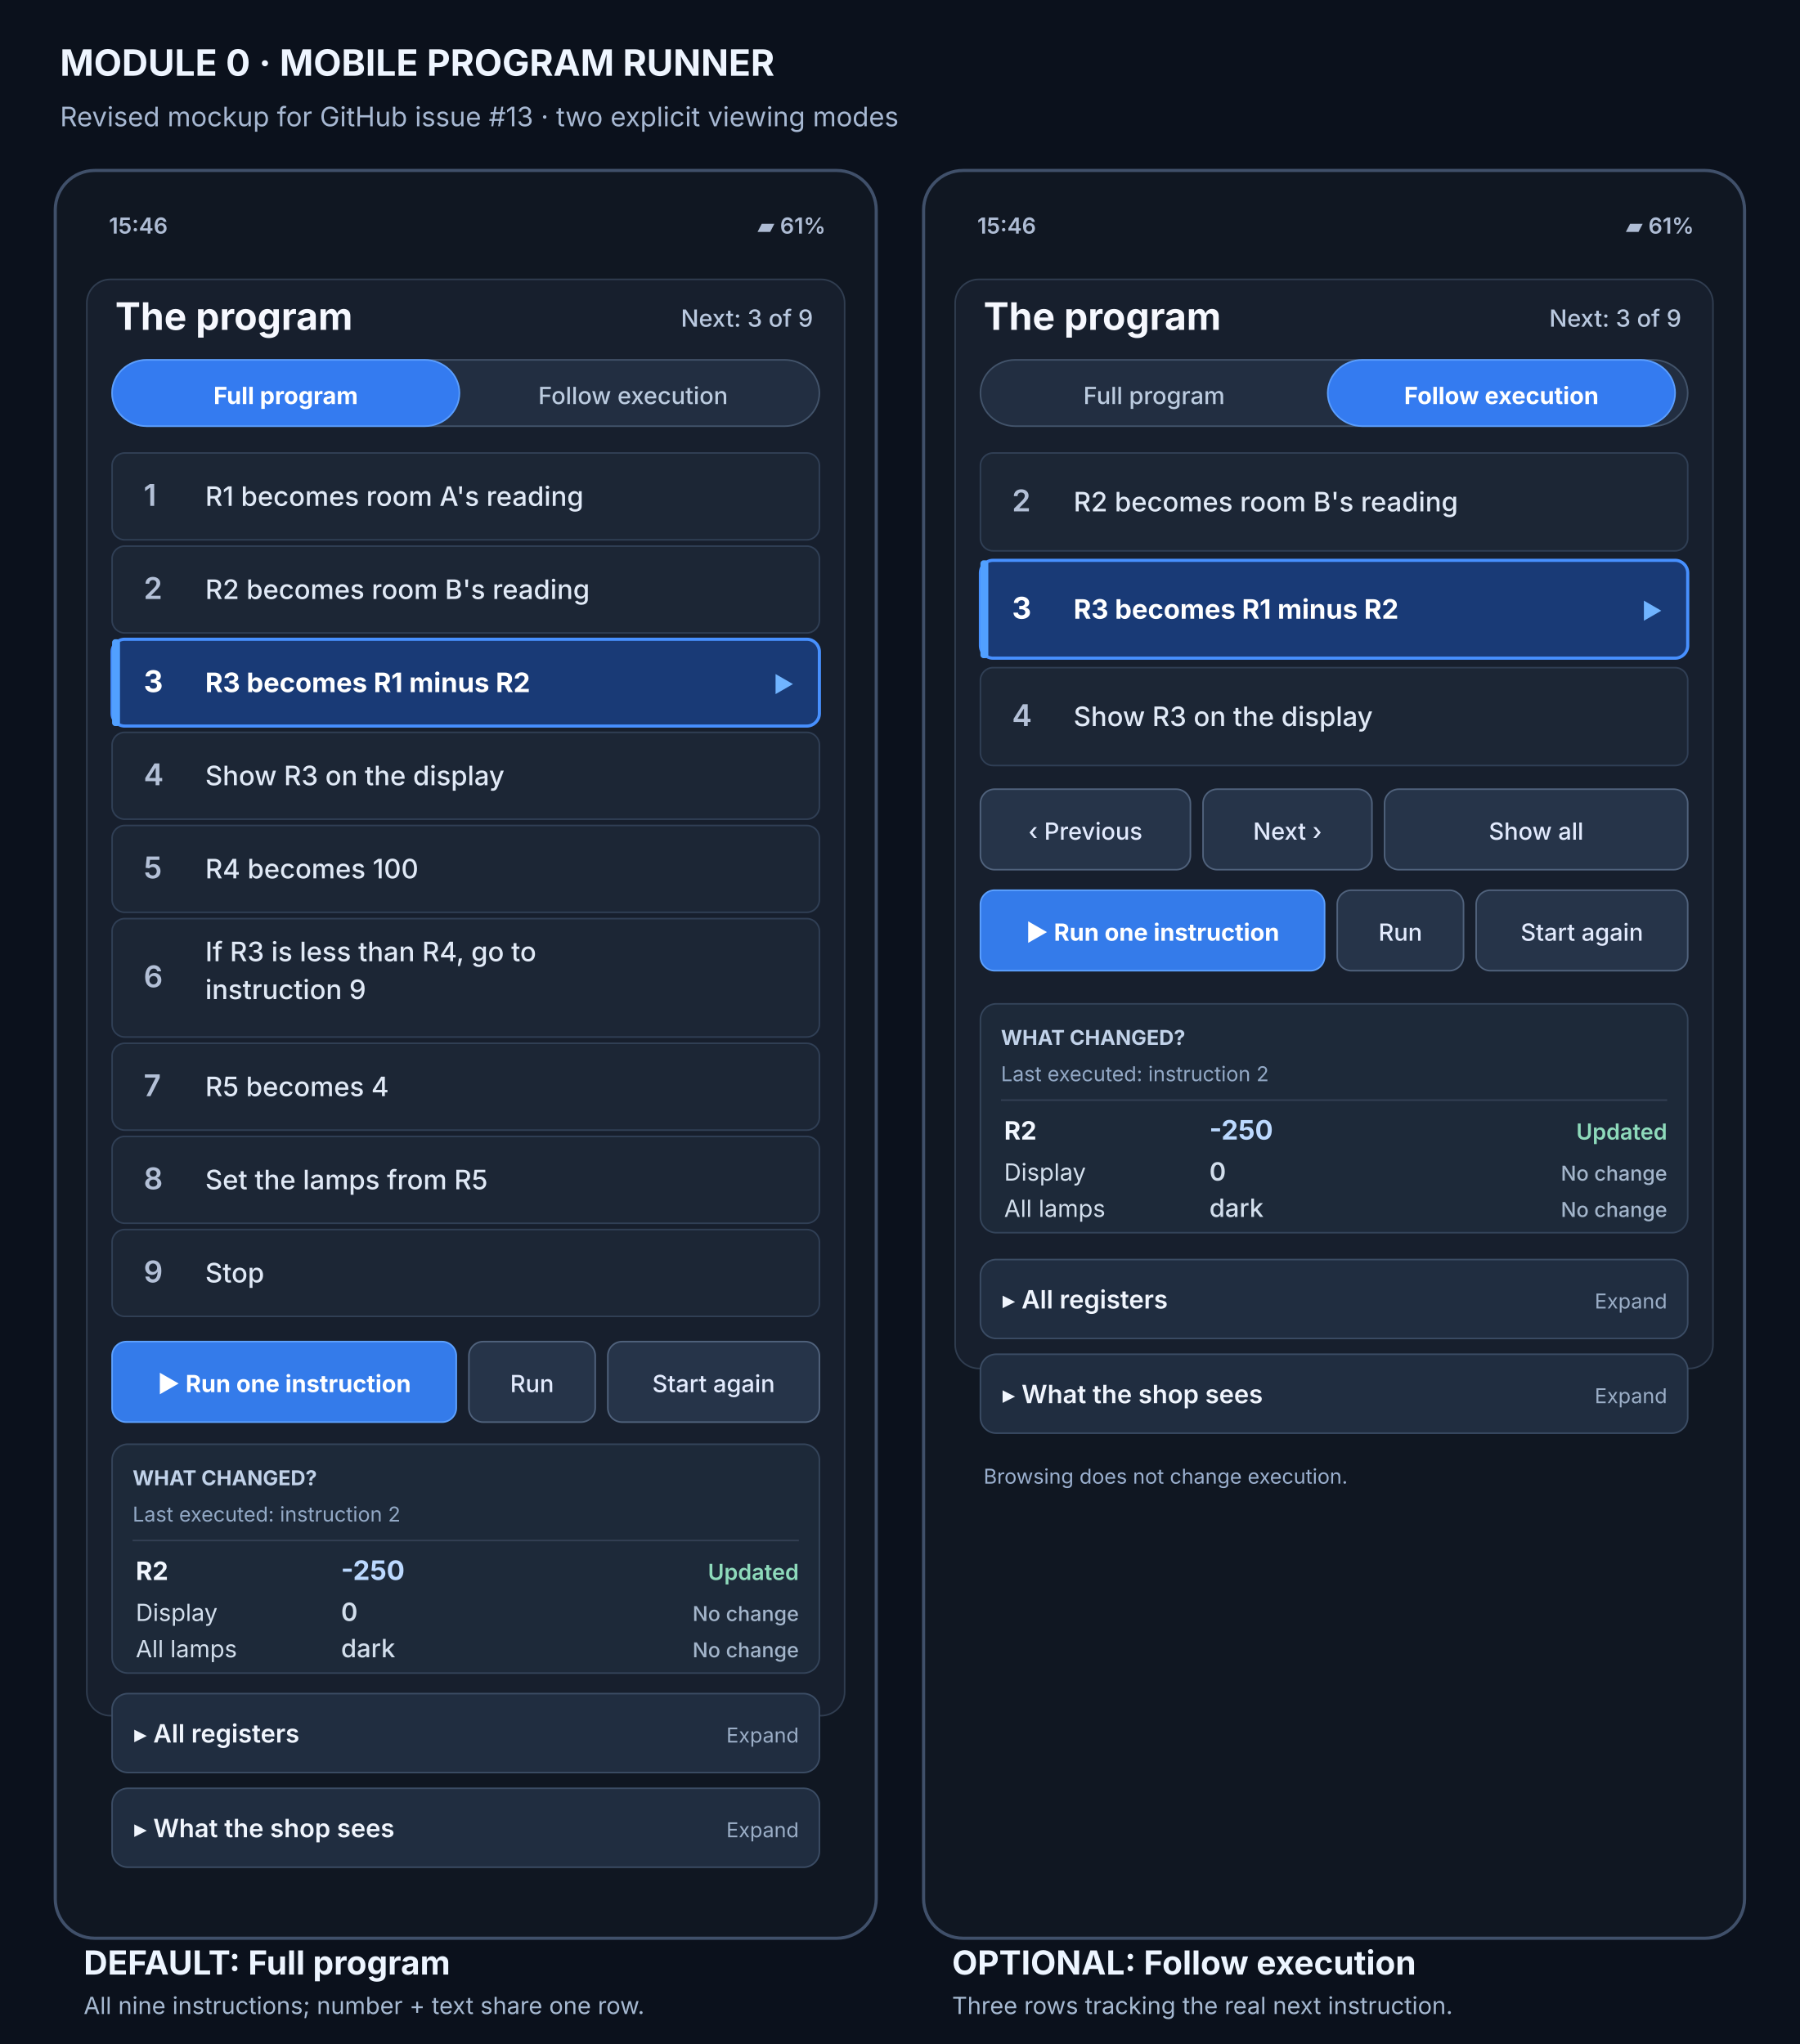
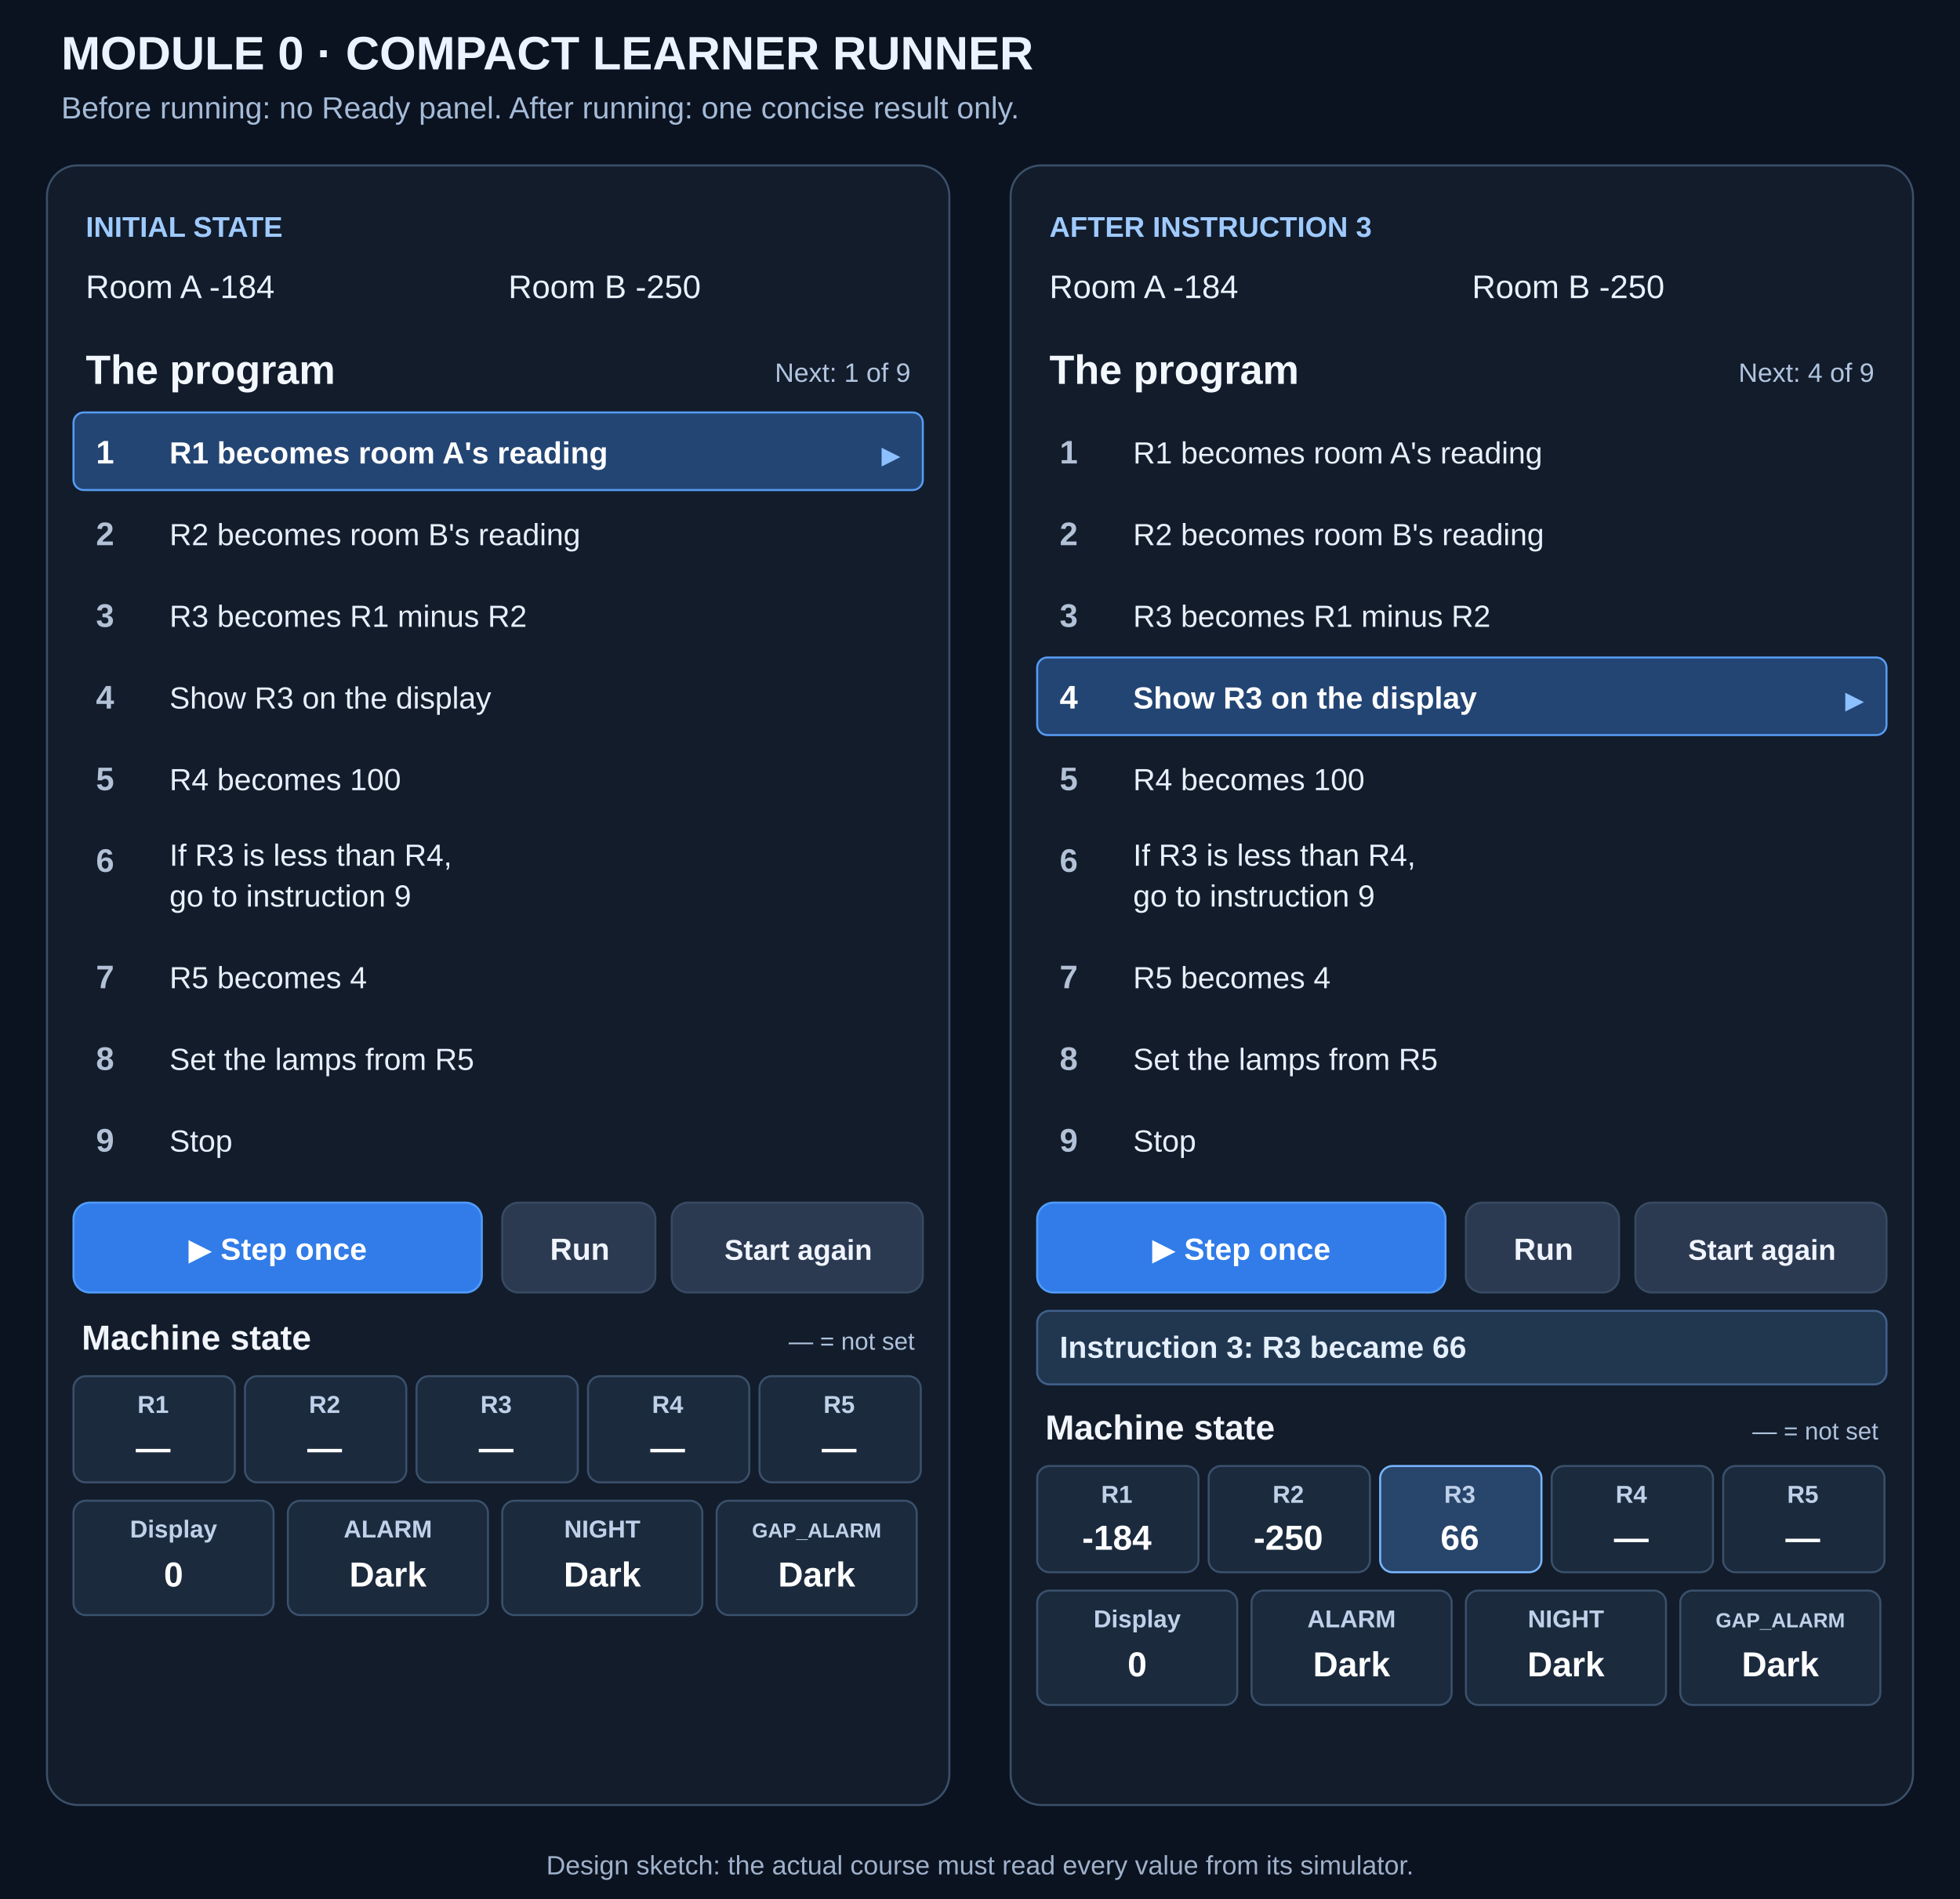
- <svg xmlns="http://www.w3.org/2000/svg" width="1140" height="1295" viewBox="0 0 1140 1295" role="img" aria-labelledby="svg-title svg-desc">
-   <rect x="0" y="0" width="1140" height="1295" rx="0" fill="#0b111c" stroke="#0b111c" stroke-width="1" />
-   <text x="38" y="48" fill="#eef5ff" font-family="Inter,Arial,Helvetica,sans-serif" font-size="23" font-weight="700" text-anchor="start">MODULE 0 · MOBILE PROGRAM RUNNER</text>
-   <text x="38" y="80" fill="#a7b8d2" font-family="Inter,Arial,Helvetica,sans-serif" font-size="17" font-weight="400" text-anchor="start">Revised mockup for GitHub issue #13 · two explicit viewing modes</text>
-   <rect x="35" y="108" width="520" height="1120" rx="25" fill="#101722" stroke="#40506a" stroke-width="2" />
-   <text x="69" y="148" fill="#aebcd4" font-family="Inter,Arial,Helvetica,sans-serif" font-size="14" font-weight="600" text-anchor="start">15:46</text>
-   <text x="523" y="148" fill="#aebcd4" font-family="Inter,Arial,Helvetica,sans-serif" font-size="14" font-weight="600" text-anchor="end">▰  61%</text>
-   <rect x="55" y="177" width="480" height="910" rx="15" fill="#171f2d" stroke="#303d50" stroke-width="1" />
-   <text x="73" y="209" fill="#f6f8fe" font-family="Inter,Arial,Helvetica,sans-serif" font-size="24" font-weight="700" text-anchor="start">The program</text>
-   <text x="515" y="207" fill="#b9c8df" font-family="Inter,Arial,Helvetica,sans-serif" font-size="15" font-weight="500" text-anchor="end">Next: 3 of 9</text>
-   <rect x="71" y="228" width="448" height="42" rx="22" fill="#222e41" stroke="#42536a" stroke-width="1" />
-   <rect x="71" y="228" width="220" height="42" rx="22" fill="#347bf0" stroke="#5b9efe" stroke-width="1" />
-   <text x="181" y="256" fill="#ffffff" font-family="Inter,Arial,Helvetica,sans-serif" font-size="15" font-weight="700" text-anchor="middle">Full program</text>
-   <text x="401" y="256" fill="#bbcbdf" font-family="Inter,Arial,Helvetica,sans-serif" font-size="15" font-weight="500" text-anchor="middle">Follow execution</text>
-   <rect x="71" y="287" width="448" height="55" rx="8" fill="#1c2635" stroke="#303f55" stroke-width="1" />
-   <text x="91" y="320.5" fill="#b3c0d7" font-family="Inter,Arial,Helvetica,sans-serif" font-size="19" font-weight="600" text-anchor="start">1</text>
-   <text x="130" y="320.5" fill="#e0e9f6" font-family="Inter,Arial,Helvetica,sans-serif" font-size="17" font-weight="450" text-anchor="start">R1 becomes room A's reading</text>
-   <rect x="71" y="346" width="448" height="55" rx="8" fill="#1c2635" stroke="#303f55" stroke-width="1" />
-   <text x="91" y="379.5" fill="#b3c0d7" font-family="Inter,Arial,Helvetica,sans-serif" font-size="19" font-weight="600" text-anchor="start">2</text>
-   <text x="130" y="379.5" fill="#e0e9f6" font-family="Inter,Arial,Helvetica,sans-serif" font-size="17" font-weight="450" text-anchor="start">R2 becomes room B's reading</text>
-   <rect x="71" y="405" width="448" height="55" rx="8" fill="#193a76" stroke="#4790ff" stroke-width="2" />
-   <rect x="71" y="405" width="5" height="55" rx="2" fill="#51a0ff" stroke="#51a0ff" stroke-width="0" />
-   <text x="91" y="438.5" fill="#ffffff" font-family="Inter,Arial,Helvetica,sans-serif" font-size="19" font-weight="700" text-anchor="start">3</text>
-   <text x="130" y="438.5" fill="#ffffff" font-family="Inter,Arial,Helvetica,sans-serif" font-size="17" font-weight="650" text-anchor="start">R3 becomes R1 minus R2</text>
-   <text x="503" y="438.5" fill="#70b4ff" font-family="Inter,Arial,Helvetica,sans-serif" font-size="14" font-weight="600" text-anchor="end">▶</text>
-   <rect x="71" y="464" width="448" height="55" rx="8" fill="#1c2635" stroke="#303f55" stroke-width="1" />
-   <text x="91" y="497.5" fill="#b3c0d7" font-family="Inter,Arial,Helvetica,sans-serif" font-size="19" font-weight="600" text-anchor="start">4</text>
-   <text x="130" y="497.5" fill="#e0e9f6" font-family="Inter,Arial,Helvetica,sans-serif" font-size="17" font-weight="450" text-anchor="start">Show R3 on the display</text>
-   <rect x="71" y="523" width="448" height="55" rx="8" fill="#1c2635" stroke="#303f55" stroke-width="1" />
-   <text x="91" y="556.5" fill="#b3c0d7" font-family="Inter,Arial,Helvetica,sans-serif" font-size="19" font-weight="600" text-anchor="start">5</text>
-   <text x="130" y="556.5" fill="#e0e9f6" font-family="Inter,Arial,Helvetica,sans-serif" font-size="17" font-weight="450" text-anchor="start">R4 becomes 100</text>
-   <rect x="71" y="582" width="448" height="75" rx="8" fill="#1c2635" stroke="#303f55" stroke-width="1" />
-   <text x="91" y="625.5" fill="#b3c0d7" font-family="Inter,Arial,Helvetica,sans-serif" font-size="19" font-weight="600" text-anchor="start">6</text>
-   <text x="130" y="609" fill="#e0e9f6" font-family="Inter,Arial,Helvetica,sans-serif" font-size="17" font-weight="450" text-anchor="start">If R3 is less than R4, go to</text>
-   <text x="130" y="633" fill="#e0e9f6" font-family="Inter,Arial,Helvetica,sans-serif" font-size="17" font-weight="450" text-anchor="start">instruction 9</text>
-   <rect x="71" y="661" width="448" height="55" rx="8" fill="#1c2635" stroke="#303f55" stroke-width="1" />
-   <text x="91" y="694.5" fill="#b3c0d7" font-family="Inter,Arial,Helvetica,sans-serif" font-size="19" font-weight="600" text-anchor="start">7</text>
-   <text x="130" y="694.5" fill="#e0e9f6" font-family="Inter,Arial,Helvetica,sans-serif" font-size="17" font-weight="450" text-anchor="start">R5 becomes 4</text>
-   <rect x="71" y="720" width="448" height="55" rx="8" fill="#1c2635" stroke="#303f55" stroke-width="1" />
-   <text x="91" y="753.5" fill="#b3c0d7" font-family="Inter,Arial,Helvetica,sans-serif" font-size="19" font-weight="600" text-anchor="start">8</text>
-   <text x="130" y="753.5" fill="#e0e9f6" font-family="Inter,Arial,Helvetica,sans-serif" font-size="17" font-weight="450" text-anchor="start">Set the lamps from R5</text>
-   <rect x="71" y="779" width="448" height="55" rx="8" fill="#1c2635" stroke="#303f55" stroke-width="1" />
-   <text x="91" y="812.5" fill="#b3c0d7" font-family="Inter,Arial,Helvetica,sans-serif" font-size="19" font-weight="600" text-anchor="start">9</text>
-   <text x="130" y="812.5" fill="#e0e9f6" font-family="Inter,Arial,Helvetica,sans-serif" font-size="17" font-weight="450" text-anchor="start">Stop</text>
-   <rect x="71" y="850" width="218" height="51" rx="9" fill="#347bea" stroke="#5da1ff" stroke-width="1" />
-   <text x="180" y="882" fill="#ffffff" font-family="Inter,Arial,Helvetica,sans-serif" font-size="15" font-weight="650" text-anchor="middle">▶  Run one instruction</text>
-   <rect x="297" y="850" width="80" height="51" rx="9" fill="#263449" stroke="#50627c" stroke-width="1" />
-   <text x="337" y="882" fill="#e2eafd" font-family="Inter,Arial,Helvetica,sans-serif" font-size="15" font-weight="550" text-anchor="middle">Run</text>
-   <rect x="385" y="850" width="134" height="51" rx="9" fill="#263449" stroke="#50627c" stroke-width="1" />
-   <text x="452" y="882" fill="#e2eafd" font-family="Inter,Arial,Helvetica,sans-serif" font-size="15" font-weight="550" text-anchor="middle">Start again</text>
-   <rect x="71" y="915" width="448" height="145" rx="10" fill="#1d2939" stroke="#34445a" stroke-width="1" />
-   <text x="84" y="941" fill="#c1d2e9" font-family="Inter,Arial,Helvetica,sans-serif" font-size="13" font-weight="700" text-anchor="start">WHAT CHANGED?</text>
-   <text x="84" y="964" fill="#92a8c5" font-family="Inter,Arial,Helvetica,sans-serif" font-size="13" font-weight="400" text-anchor="start">Last executed: instruction 2</text>
-   <line x1="84" y1="976" x2="506" y2="976" stroke="#334054" stroke-width="1" />
-   <text x="86" y="1001" fill="#f2f7ff" font-family="Inter,Arial,Helvetica,sans-serif" font-size="16" font-weight="650" text-anchor="start">R2</text>
-   <text x="216" y="1001" fill="#bcd9ff" font-family="Inter,Arial,Helvetica,sans-serif" font-size="17" font-weight="700" text-anchor="start">-250</text>
-   <text x="506" y="1001" fill="#8edabb" font-family="Inter,Arial,Helvetica,sans-serif" font-size="14" font-weight="600" text-anchor="end">Updated</text>
-   <text x="86" y="1027" fill="#d2deec" font-family="Inter,Arial,Helvetica,sans-serif" font-size="15" font-weight="400" text-anchor="start">Display</text>
-   <text x="216" y="1027" fill="#d2deec" font-family="Inter,Arial,Helvetica,sans-serif" font-size="16" font-weight="600" text-anchor="start">0</text>
-   <text x="506" y="1027" fill="#a3b5cb" font-family="Inter,Arial,Helvetica,sans-serif" font-size="13" font-weight="450" text-anchor="end">No change</text>
-   <text x="86" y="1050" fill="#d2deec" font-family="Inter,Arial,Helvetica,sans-serif" font-size="15" font-weight="400" text-anchor="start">All lamps</text>
-   <text x="216" y="1050" fill="#d2deec" font-family="Inter,Arial,Helvetica,sans-serif" font-size="16" font-weight="500" text-anchor="start">dark</text>
-   <text x="506" y="1050" fill="#a3b5cb" font-family="Inter,Arial,Helvetica,sans-serif" font-size="13" font-weight="450" text-anchor="end">No change</text>
-   <rect x="71" y="1073" width="448" height="50" rx="10" fill="#202d40" stroke="#3b4c64" stroke-width="1" />
-   <text x="85" y="1104" fill="#f0f5fd" font-family="Inter,Arial,Helvetica,sans-serif" font-size="16" font-weight="600" text-anchor="start">▸  All registers</text>
-   <text x="506" y="1104" fill="#9baec7" font-family="Inter,Arial,Helvetica,sans-serif" font-size="13" font-weight="400" text-anchor="end">Expand</text>
-   <rect x="71" y="1133" width="448" height="50" rx="10" fill="#202d40" stroke="#3b4c64" stroke-width="1" />
-   <text x="85" y="1164" fill="#f0f5fd" font-family="Inter,Arial,Helvetica,sans-serif" font-size="16" font-weight="600" text-anchor="start">▸  What the shop sees</text>
-   <text x="506" y="1164" fill="#9baec7" font-family="Inter,Arial,Helvetica,sans-serif" font-size="13" font-weight="400" text-anchor="end">Expand</text>
-   <rect x="585" y="108" width="520" height="1120" rx="25" fill="#101722" stroke="#40506a" stroke-width="2" />
-   <text x="619" y="148" fill="#aebcd4" font-family="Inter,Arial,Helvetica,sans-serif" font-size="14" font-weight="600" text-anchor="start">15:46</text>
-   <text x="1073" y="148" fill="#aebcd4" font-family="Inter,Arial,Helvetica,sans-serif" font-size="14" font-weight="600" text-anchor="end">▰  61%</text>
-   <rect x="605" y="177" width="480" height="690" rx="15" fill="#171f2d" stroke="#303d50" stroke-width="1" />
-   <text x="623" y="209" fill="#f6f8fe" font-family="Inter,Arial,Helvetica,sans-serif" font-size="24" font-weight="700" text-anchor="start">The program</text>
-   <text x="1065" y="207" fill="#b9c8df" font-family="Inter,Arial,Helvetica,sans-serif" font-size="15" font-weight="500" text-anchor="end">Next: 3 of 9</text>
-   <rect x="621" y="228" width="448" height="42" rx="22" fill="#222e41" stroke="#42536a" stroke-width="1" />
-   <rect x="841" y="228" width="220" height="42" rx="22" fill="#347bf0" stroke="#5b9efe" stroke-width="1" />
-   <text x="731" y="256" fill="#bbcbdf" font-family="Inter,Arial,Helvetica,sans-serif" font-size="15" font-weight="500" text-anchor="middle">Full program</text>
-   <text x="951" y="256" fill="#ffffff" font-family="Inter,Arial,Helvetica,sans-serif" font-size="15" font-weight="700" text-anchor="middle">Follow execution</text>
-   <rect x="621" y="287" width="448" height="62" rx="8" fill="#1c2635" stroke="#303f55" stroke-width="1" />
-   <text x="641" y="324" fill="#b3c0d7" font-family="Inter,Arial,Helvetica,sans-serif" font-size="19" font-weight="600" text-anchor="start">2</text>
-   <text x="680" y="324" fill="#e0e9f6" font-family="Inter,Arial,Helvetica,sans-serif" font-size="17" font-weight="450" text-anchor="start">R2 becomes room B's reading</text>
-   <rect x="621" y="355" width="448" height="62" rx="8" fill="#193a76" stroke="#4790ff" stroke-width="2" />
-   <rect x="621" y="355" width="5" height="62" rx="2" fill="#51a0ff" stroke="#51a0ff" stroke-width="0" />
-   <text x="641" y="392" fill="#ffffff" font-family="Inter,Arial,Helvetica,sans-serif" font-size="19" font-weight="700" text-anchor="start">3</text>
-   <text x="680" y="392" fill="#ffffff" font-family="Inter,Arial,Helvetica,sans-serif" font-size="17" font-weight="650" text-anchor="start">R3 becomes R1 minus R2</text>
-   <text x="1053" y="392" fill="#70b4ff" font-family="Inter,Arial,Helvetica,sans-serif" font-size="14" font-weight="600" text-anchor="end">▶</text>
-   <rect x="621" y="423" width="448" height="62" rx="8" fill="#1c2635" stroke="#303f55" stroke-width="1" />
-   <text x="641" y="460" fill="#b3c0d7" font-family="Inter,Arial,Helvetica,sans-serif" font-size="19" font-weight="600" text-anchor="start">4</text>
-   <text x="680" y="460" fill="#e0e9f6" font-family="Inter,Arial,Helvetica,sans-serif" font-size="17" font-weight="450" text-anchor="start">Show R3 on the display</text>
-   <rect x="621" y="500" width="133" height="51" rx="9" fill="#263449" stroke="#50627c" stroke-width="1" />
-   <text x="687.5" y="532" fill="#e2eafd" font-family="Inter,Arial,Helvetica,sans-serif" font-size="15" font-weight="550" text-anchor="middle">‹  Previous</text>
-   <rect x="762" y="500" width="107" height="51" rx="9" fill="#263449" stroke="#50627c" stroke-width="1" />
-   <text x="815.5" y="532" fill="#e2eafd" font-family="Inter,Arial,Helvetica,sans-serif" font-size="15" font-weight="550" text-anchor="middle">Next  ›</text>
-   <rect x="877" y="500" width="192" height="51" rx="9" fill="#263449" stroke="#50627c" stroke-width="1" />
-   <text x="973" y="532" fill="#e2eafd" font-family="Inter,Arial,Helvetica,sans-serif" font-size="15" font-weight="550" text-anchor="middle">Show all</text>
-   <rect x="621" y="564" width="218" height="51" rx="9" fill="#347bea" stroke="#5da1ff" stroke-width="1" />
-   <text x="730" y="596" fill="#ffffff" font-family="Inter,Arial,Helvetica,sans-serif" font-size="15" font-weight="650" text-anchor="middle">▶  Run one instruction</text>
-   <rect x="847" y="564" width="80" height="51" rx="9" fill="#263449" stroke="#50627c" stroke-width="1" />
-   <text x="887" y="596" fill="#e2eafd" font-family="Inter,Arial,Helvetica,sans-serif" font-size="15" font-weight="550" text-anchor="middle">Run</text>
-   <rect x="935" y="564" width="134" height="51" rx="9" fill="#263449" stroke="#50627c" stroke-width="1" />
-   <text x="1002" y="596" fill="#e2eafd" font-family="Inter,Arial,Helvetica,sans-serif" font-size="15" font-weight="550" text-anchor="middle">Start again</text>
-   <rect x="621" y="636" width="448" height="145" rx="10" fill="#1d2939" stroke="#34445a" stroke-width="1" />
-   <text x="634" y="662" fill="#c1d2e9" font-family="Inter,Arial,Helvetica,sans-serif" font-size="13" font-weight="700" text-anchor="start">WHAT CHANGED?</text>
-   <text x="634" y="685" fill="#92a8c5" font-family="Inter,Arial,Helvetica,sans-serif" font-size="13" font-weight="400" text-anchor="start">Last executed: instruction 2</text>
-   <line x1="634" y1="697" x2="1056" y2="697" stroke="#334054" stroke-width="1" />
-   <text x="636" y="722" fill="#f2f7ff" font-family="Inter,Arial,Helvetica,sans-serif" font-size="16" font-weight="650" text-anchor="start">R2</text>
-   <text x="766" y="722" fill="#bcd9ff" font-family="Inter,Arial,Helvetica,sans-serif" font-size="17" font-weight="700" text-anchor="start">-250</text>
-   <text x="1056" y="722" fill="#8edabb" font-family="Inter,Arial,Helvetica,sans-serif" font-size="14" font-weight="600" text-anchor="end">Updated</text>
-   <text x="636" y="748" fill="#d2deec" font-family="Inter,Arial,Helvetica,sans-serif" font-size="15" font-weight="400" text-anchor="start">Display</text>
-   <text x="766" y="748" fill="#d2deec" font-family="Inter,Arial,Helvetica,sans-serif" font-size="16" font-weight="600" text-anchor="start">0</text>
-   <text x="1056" y="748" fill="#a3b5cb" font-family="Inter,Arial,Helvetica,sans-serif" font-size="13" font-weight="450" text-anchor="end">No change</text>
-   <text x="636" y="771" fill="#d2deec" font-family="Inter,Arial,Helvetica,sans-serif" font-size="15" font-weight="400" text-anchor="start">All lamps</text>
-   <text x="766" y="771" fill="#d2deec" font-family="Inter,Arial,Helvetica,sans-serif" font-size="16" font-weight="500" text-anchor="start">dark</text>
-   <text x="1056" y="771" fill="#a3b5cb" font-family="Inter,Arial,Helvetica,sans-serif" font-size="13" font-weight="450" text-anchor="end">No change</text>
-   <rect x="621" y="798" width="448" height="50" rx="10" fill="#202d40" stroke="#3b4c64" stroke-width="1" />
-   <text x="635" y="829" fill="#f0f5fd" font-family="Inter,Arial,Helvetica,sans-serif" font-size="16" font-weight="600" text-anchor="start">▸  All registers</text>
-   <text x="1056" y="829" fill="#9baec7" font-family="Inter,Arial,Helvetica,sans-serif" font-size="13" font-weight="400" text-anchor="end">Expand</text>
-   <rect x="621" y="858" width="448" height="50" rx="10" fill="#202d40" stroke="#3b4c64" stroke-width="1" />
-   <text x="635" y="889" fill="#f0f5fd" font-family="Inter,Arial,Helvetica,sans-serif" font-size="16" font-weight="600" text-anchor="start">▸  What the shop sees</text>
-   <text x="1056" y="889" fill="#9baec7" font-family="Inter,Arial,Helvetica,sans-serif" font-size="13" font-weight="400" text-anchor="end">Expand</text>
-   <text x="623" y="940" fill="#9bb0cf" font-family="Inter,Arial,Helvetica,sans-serif" font-size="13" font-weight="400" text-anchor="start">Browsing does not change execution.</text>
-   <text x="53" y="1251" fill="#edf5ff" font-family="Inter,Arial,Helvetica,sans-serif" font-size="21" font-weight="700" text-anchor="start">DEFAULT: Full program</text>
-   <text x="53" y="1276" fill="#a6b9d1" font-family="Inter,Arial,Helvetica,sans-serif" font-size="15" font-weight="400" text-anchor="start">All nine instructions; number + text share one row.</text>
-   <text x="603" y="1251" fill="#edf5ff" font-family="Inter,Arial,Helvetica,sans-serif" font-size="21" font-weight="700" text-anchor="start">OPTIONAL: Follow execution</text>
-   <text x="603" y="1276" fill="#a6b9d1" font-family="Inter,Arial,Helvetica,sans-serif" font-size="15" font-weight="400" text-anchor="start">Three rows tracking the real next instruction.</text>
+ <svg xmlns="http://www.w3.org/2000/svg" width="960" height="930" viewBox="0 0 960 930" role="img" aria-labelledby="title description">
+   <rect x="0" y="0" width="960" height="930" rx="0" fill="#0b1220" stroke="#0b1220" />
+   <text x="30" y="34" font-family="Arial, sans-serif" font-size="23" fill="#eaf3ff" font-weight="700" text-anchor="start">MODULE 0 · COMPACT LEARNER RUNNER</text>
+   <text x="30" y="58" font-family="Arial, sans-serif" font-size="15" fill="#a5bbd7" font-weight="400" text-anchor="start">Before running: no Ready panel. After running: one concise result only.</text>
+   <rect x="23" y="81" width="442" height="803" rx="15" fill="#121c2b" stroke="#3b4f69" />
+   <text x="42" y="116" font-family="Arial, sans-serif" font-size="14" fill="#9fcaff" font-weight="700" text-anchor="start">INITIAL STATE</text>
+   <text x="42" y="146" font-family="Arial, sans-serif" font-size="16" fill="#e8f2ff" font-weight="400" text-anchor="start">Room A   -184</text>
+   <text x="249" y="146" font-family="Arial, sans-serif" font-size="16" fill="#e8f2ff" font-weight="400" text-anchor="start">Room B   -250</text>
+   <text x="42" y="188" font-family="Arial, sans-serif" font-size="20" fill="#f3f8ff" font-weight="700" text-anchor="start">The program</text>
+   <text x="446" y="187" font-family="Arial, sans-serif" font-size="13" fill="#b1c4df" font-weight="500" text-anchor="end">Next: 1 of 9</text>
+   <rect x="36" y="202" width="416" height="38" rx="5" fill="#234574" stroke="#579bf2" />
+   <text x="47" y="227" font-family="Arial, sans-serif" font-size="16" fill="#fff" font-weight="600" text-anchor="start">1</text>
+   <text x="83" y="227" font-family="Arial, sans-serif" font-size="15" fill="#fff" font-weight="700" text-anchor="start">R1 becomes room A's reading</text>
+   <text x="441" y="227" font-family="Arial, sans-serif" font-size="12" fill="#8dc0ff" font-weight="600" text-anchor="end">▶</text>
+   <text x="47" y="267" font-family="Arial, sans-serif" font-size="16" fill="#b2c1d6" font-weight="600" text-anchor="start">2</text>
+   <text x="83" y="267" font-family="Arial, sans-serif" font-size="15" fill="#e7effb" font-weight="400" text-anchor="start">R2 becomes room B's reading</text>
+   <text x="47" y="307" font-family="Arial, sans-serif" font-size="16" fill="#b2c1d6" font-weight="600" text-anchor="start">3</text>
+   <text x="83" y="307" font-family="Arial, sans-serif" font-size="15" fill="#e7effb" font-weight="400" text-anchor="start">R3 becomes R1 minus R2</text>
+   <text x="47" y="347" font-family="Arial, sans-serif" font-size="16" fill="#b2c1d6" font-weight="600" text-anchor="start">4</text>
+   <text x="83" y="347" font-family="Arial, sans-serif" font-size="15" fill="#e7effb" font-weight="400" text-anchor="start">Show R3 on the display</text>
+   <text x="47" y="387" font-family="Arial, sans-serif" font-size="16" fill="#b2c1d6" font-weight="600" text-anchor="start">5</text>
+   <text x="83" y="387" font-family="Arial, sans-serif" font-size="15" fill="#e7effb" font-weight="400" text-anchor="start">R4 becomes 100</text>
+   <text x="47" y="427" font-family="Arial, sans-serif" font-size="16" fill="#b2c1d6" font-weight="600" text-anchor="start">6</text>
+   <text x="83" y="424" font-family="Arial, sans-serif" font-size="15" fill="#e8f2ff" font-weight="400" text-anchor="start">If R3 is less than R4,</text>
+   <text x="83" y="444" font-family="Arial, sans-serif" font-size="15" fill="#e8f2ff" font-weight="400" text-anchor="start">go to instruction 9</text>
+   <text x="47" y="484" font-family="Arial, sans-serif" font-size="16" fill="#b2c1d6" font-weight="600" text-anchor="start">7</text>
+   <text x="83" y="484" font-family="Arial, sans-serif" font-size="15" fill="#e7effb" font-weight="400" text-anchor="start">R5 becomes 4</text>
+   <text x="47" y="524" font-family="Arial, sans-serif" font-size="16" fill="#b2c1d6" font-weight="600" text-anchor="start">8</text>
+   <text x="83" y="524" font-family="Arial, sans-serif" font-size="15" fill="#e7effb" font-weight="400" text-anchor="start">Set the lamps from R5</text>
+   <text x="47" y="564" font-family="Arial, sans-serif" font-size="16" fill="#b2c1d6" font-weight="600" text-anchor="start">9</text>
+   <text x="83" y="564" font-family="Arial, sans-serif" font-size="15" fill="#e7effb" font-weight="400" text-anchor="start">Stop</text>
+   <rect x="36" y="589" width="200" height="44" rx="8" fill="#317ce8" stroke="#519cfb" />
+   <text x="136" y="617" font-family="Arial, sans-serif" font-size="15" fill="#fff" font-weight="700" text-anchor="middle">▶ Step once</text>
+   <rect x="246" y="589" width="75" height="44" rx="8" fill="#2b3a51" stroke="#384a62" />
+   <text x="284" y="617" font-family="Arial, sans-serif" font-size="15" fill="#f0f4ff" font-weight="600" text-anchor="middle">Run</text>
+   <rect x="329" y="589" width="123" height="44" rx="8" fill="#2b3a51" stroke="#384a62" />
+   <text x="391" y="617" font-family="Arial, sans-serif" font-size="14" fill="#f0f4ff" font-weight="600" text-anchor="middle">Start again</text>
+   <text x="40" y="661" font-family="Arial, sans-serif" font-size="17" fill="#f2f6fc" font-weight="700" text-anchor="start">Machine state</text>
+   <text x="448" y="661" font-family="Arial, sans-serif" font-size="12" fill="#afc2dc" font-weight="400" text-anchor="end">— = not set</text>
+   <rect x="36" y="674" width="79" height="52" rx="6" fill="#1b2a3d" stroke="#3a506b" />
+   <text x="75" y="692" font-family="Arial, sans-serif" font-size="12" fill="#bfd1e9" font-weight="650" text-anchor="middle">R1</text>
+   <text x="75" y="715" font-family="Arial, sans-serif" font-size="17" fill="#ffffff" font-weight="700" text-anchor="middle">—</text>
+   <rect x="120" y="674" width="79" height="52" rx="6" fill="#1b2a3d" stroke="#3a506b" />
+   <text x="159" y="692" font-family="Arial, sans-serif" font-size="12" fill="#bfd1e9" font-weight="650" text-anchor="middle">R2</text>
+   <text x="159" y="715" font-family="Arial, sans-serif" font-size="17" fill="#ffffff" font-weight="700" text-anchor="middle">—</text>
+   <rect x="204" y="674" width="79" height="52" rx="6" fill="#1b2a3d" stroke="#3a506b" />
+   <text x="243" y="692" font-family="Arial, sans-serif" font-size="12" fill="#bfd1e9" font-weight="650" text-anchor="middle">R3</text>
+   <text x="243" y="715" font-family="Arial, sans-serif" font-size="17" fill="#ffffff" font-weight="700" text-anchor="middle">—</text>
+   <rect x="288" y="674" width="79" height="52" rx="6" fill="#1b2a3d" stroke="#3a506b" />
+   <text x="327" y="692" font-family="Arial, sans-serif" font-size="12" fill="#bfd1e9" font-weight="650" text-anchor="middle">R4</text>
+   <text x="327" y="715" font-family="Arial, sans-serif" font-size="17" fill="#ffffff" font-weight="700" text-anchor="middle">—</text>
+   <rect x="372" y="674" width="79" height="52" rx="6" fill="#1b2a3d" stroke="#3a506b" />
+   <text x="411" y="692" font-family="Arial, sans-serif" font-size="12" fill="#bfd1e9" font-weight="650" text-anchor="middle">R5</text>
+   <text x="411" y="715" font-family="Arial, sans-serif" font-size="17" fill="#ffffff" font-weight="700" text-anchor="middle">—</text>
+   <rect x="36" y="735" width="98" height="56" rx="6" fill="#1b2a3d" stroke="#3a506b" />
+   <text x="85" y="753" font-family="Arial, sans-serif" font-size="12" fill="#bfd1e9" font-weight="600" text-anchor="middle">Display</text>
+   <text x="85" y="777" font-family="Arial, sans-serif" font-size="17" fill="#fff" font-weight="700" text-anchor="middle">0</text>
+   <rect x="141" y="735" width="98" height="56" rx="6" fill="#1b2a3d" stroke="#3a506b" />
+   <text x="190" y="753" font-family="Arial, sans-serif" font-size="12" fill="#bfd1e9" font-weight="600" text-anchor="middle">ALARM</text>
+   <text x="190" y="777" font-family="Arial, sans-serif" font-size="17" fill="#fff" font-weight="700" text-anchor="middle">Dark</text>
+   <rect x="246" y="735" width="98" height="56" rx="6" fill="#1b2a3d" stroke="#3a506b" />
+   <text x="295" y="753" font-family="Arial, sans-serif" font-size="12" fill="#bfd1e9" font-weight="600" text-anchor="middle">NIGHT</text>
+   <text x="295" y="777" font-family="Arial, sans-serif" font-size="17" fill="#fff" font-weight="700" text-anchor="middle">Dark</text>
+   <rect x="351" y="735" width="98" height="56" rx="6" fill="#1b2a3d" stroke="#3a506b" />
+   <text x="400" y="753" font-family="Arial, sans-serif" font-size="10" fill="#bfd1e9" font-weight="600" text-anchor="middle">GAP_ALARM</text>
+   <text x="400" y="777" font-family="Arial, sans-serif" font-size="17" fill="#fff" font-weight="700" text-anchor="middle">Dark</text>
+   <rect x="495" y="81" width="442" height="803" rx="15" fill="#121c2b" stroke="#3b4f69" />
+   <text x="514" y="116" font-family="Arial, sans-serif" font-size="14" fill="#9fcaff" font-weight="700" text-anchor="start">AFTER INSTRUCTION 3</text>
+   <text x="514" y="146" font-family="Arial, sans-serif" font-size="16" fill="#e8f2ff" font-weight="400" text-anchor="start">Room A   -184</text>
+   <text x="721" y="146" font-family="Arial, sans-serif" font-size="16" fill="#e8f2ff" font-weight="400" text-anchor="start">Room B   -250</text>
+   <text x="514" y="188" font-family="Arial, sans-serif" font-size="20" fill="#f3f8ff" font-weight="700" text-anchor="start">The program</text>
+   <text x="918" y="187" font-family="Arial, sans-serif" font-size="13" fill="#b1c4df" font-weight="500" text-anchor="end">Next: 4 of 9</text>
+   <text x="519" y="227" font-family="Arial, sans-serif" font-size="16" fill="#b2c1d6" font-weight="600" text-anchor="start">1</text>
+   <text x="555" y="227" font-family="Arial, sans-serif" font-size="15" fill="#e7effb" font-weight="400" text-anchor="start">R1 becomes room A's reading</text>
+   <text x="519" y="267" font-family="Arial, sans-serif" font-size="16" fill="#b2c1d6" font-weight="600" text-anchor="start">2</text>
+   <text x="555" y="267" font-family="Arial, sans-serif" font-size="15" fill="#e7effb" font-weight="400" text-anchor="start">R2 becomes room B's reading</text>
+   <text x="519" y="307" font-family="Arial, sans-serif" font-size="16" fill="#b2c1d6" font-weight="600" text-anchor="start">3</text>
+   <text x="555" y="307" font-family="Arial, sans-serif" font-size="15" fill="#e7effb" font-weight="400" text-anchor="start">R3 becomes R1 minus R2</text>
+   <rect x="508" y="322" width="416" height="38" rx="5" fill="#234574" stroke="#579bf2" />
+   <text x="519" y="347" font-family="Arial, sans-serif" font-size="16" fill="#fff" font-weight="600" text-anchor="start">4</text>
+   <text x="555" y="347" font-family="Arial, sans-serif" font-size="15" fill="#fff" font-weight="700" text-anchor="start">Show R3 on the display</text>
+   <text x="913" y="347" font-family="Arial, sans-serif" font-size="12" fill="#8dc0ff" font-weight="600" text-anchor="end">▶</text>
+   <text x="519" y="387" font-family="Arial, sans-serif" font-size="16" fill="#b2c1d6" font-weight="600" text-anchor="start">5</text>
+   <text x="555" y="387" font-family="Arial, sans-serif" font-size="15" fill="#e7effb" font-weight="400" text-anchor="start">R4 becomes 100</text>
+   <text x="519" y="427" font-family="Arial, sans-serif" font-size="16" fill="#b2c1d6" font-weight="600" text-anchor="start">6</text>
+   <text x="555" y="424" font-family="Arial, sans-serif" font-size="15" fill="#e8f2ff" font-weight="400" text-anchor="start">If R3 is less than R4,</text>
+   <text x="555" y="444" font-family="Arial, sans-serif" font-size="15" fill="#e8f2ff" font-weight="400" text-anchor="start">go to instruction 9</text>
+   <text x="519" y="484" font-family="Arial, sans-serif" font-size="16" fill="#b2c1d6" font-weight="600" text-anchor="start">7</text>
+   <text x="555" y="484" font-family="Arial, sans-serif" font-size="15" fill="#e7effb" font-weight="400" text-anchor="start">R5 becomes 4</text>
+   <text x="519" y="524" font-family="Arial, sans-serif" font-size="16" fill="#b2c1d6" font-weight="600" text-anchor="start">8</text>
+   <text x="555" y="524" font-family="Arial, sans-serif" font-size="15" fill="#e7effb" font-weight="400" text-anchor="start">Set the lamps from R5</text>
+   <text x="519" y="564" font-family="Arial, sans-serif" font-size="16" fill="#b2c1d6" font-weight="600" text-anchor="start">9</text>
+   <text x="555" y="564" font-family="Arial, sans-serif" font-size="15" fill="#e7effb" font-weight="400" text-anchor="start">Stop</text>
+   <rect x="508" y="589" width="200" height="44" rx="8" fill="#317ce8" stroke="#519cfb" />
+   <text x="608" y="617" font-family="Arial, sans-serif" font-size="15" fill="#fff" font-weight="700" text-anchor="middle">▶ Step once</text>
+   <rect x="718" y="589" width="75" height="44" rx="8" fill="#2b3a51" stroke="#384a62" />
+   <text x="756" y="617" font-family="Arial, sans-serif" font-size="15" fill="#f0f4ff" font-weight="600" text-anchor="middle">Run</text>
+   <rect x="801" y="589" width="123" height="44" rx="8" fill="#2b3a51" stroke="#384a62" />
+   <text x="863" y="617" font-family="Arial, sans-serif" font-size="14" fill="#f0f4ff" font-weight="600" text-anchor="middle">Start again</text>
+   <rect x="508" y="642" width="416" height="36" rx="6" fill="#21364f" stroke="#41618c" />
+   <text x="519" y="665" font-family="Arial, sans-serif" font-size="15" fill="#e5f0ff" font-weight="600" text-anchor="start">Instruction 3:  R3 became 66</text>
+   <text x="512" y="705" font-family="Arial, sans-serif" font-size="17" fill="#f2f6fc" font-weight="700" text-anchor="start">Machine state</text>
+   <text x="920" y="705" font-family="Arial, sans-serif" font-size="12" fill="#afc2dc" font-weight="400" text-anchor="end">— = not set</text>
+   <rect x="508" y="718" width="79" height="52" rx="6" fill="#1b2a3d" stroke="#3a506b" />
+   <text x="547" y="736" font-family="Arial, sans-serif" font-size="12" fill="#bfd1e9" font-weight="650" text-anchor="middle">R1</text>
+   <text x="547" y="759" font-family="Arial, sans-serif" font-size="17" fill="#ffffff" font-weight="700" text-anchor="middle">-184</text>
+   <rect x="592" y="718" width="79" height="52" rx="6" fill="#1b2a3d" stroke="#3a506b" />
+   <text x="631" y="736" font-family="Arial, sans-serif" font-size="12" fill="#bfd1e9" font-weight="650" text-anchor="middle">R2</text>
+   <text x="631" y="759" font-family="Arial, sans-serif" font-size="17" fill="#ffffff" font-weight="700" text-anchor="middle">-250</text>
+   <rect x="676" y="718" width="79" height="52" rx="6" fill="#28456b" stroke="#79b6ff" />
+   <text x="715" y="736" font-family="Arial, sans-serif" font-size="12" fill="#bfd1e9" font-weight="650" text-anchor="middle">R3</text>
+   <text x="715" y="759" font-family="Arial, sans-serif" font-size="17" fill="#ffffff" font-weight="700" text-anchor="middle">66</text>
+   <rect x="760" y="718" width="79" height="52" rx="6" fill="#1b2a3d" stroke="#3a506b" />
+   <text x="799" y="736" font-family="Arial, sans-serif" font-size="12" fill="#bfd1e9" font-weight="650" text-anchor="middle">R4</text>
+   <text x="799" y="759" font-family="Arial, sans-serif" font-size="17" fill="#ffffff" font-weight="700" text-anchor="middle">—</text>
+   <rect x="844" y="718" width="79" height="52" rx="6" fill="#1b2a3d" stroke="#3a506b" />
+   <text x="883" y="736" font-family="Arial, sans-serif" font-size="12" fill="#bfd1e9" font-weight="650" text-anchor="middle">R5</text>
+   <text x="883" y="759" font-family="Arial, sans-serif" font-size="17" fill="#ffffff" font-weight="700" text-anchor="middle">—</text>
+   <rect x="508" y="779" width="98" height="56" rx="6" fill="#1b2a3d" stroke="#3a506b" />
+   <text x="557" y="797" font-family="Arial, sans-serif" font-size="12" fill="#bfd1e9" font-weight="600" text-anchor="middle">Display</text>
+   <text x="557" y="821" font-family="Arial, sans-serif" font-size="17" fill="#fff" font-weight="700" text-anchor="middle">0</text>
+   <rect x="613" y="779" width="98" height="56" rx="6" fill="#1b2a3d" stroke="#3a506b" />
+   <text x="662" y="797" font-family="Arial, sans-serif" font-size="12" fill="#bfd1e9" font-weight="600" text-anchor="middle">ALARM</text>
+   <text x="662" y="821" font-family="Arial, sans-serif" font-size="17" fill="#fff" font-weight="700" text-anchor="middle">Dark</text>
+   <rect x="718" y="779" width="98" height="56" rx="6" fill="#1b2a3d" stroke="#3a506b" />
+   <text x="767" y="797" font-family="Arial, sans-serif" font-size="12" fill="#bfd1e9" font-weight="600" text-anchor="middle">NIGHT</text>
+   <text x="767" y="821" font-family="Arial, sans-serif" font-size="17" fill="#fff" font-weight="700" text-anchor="middle">Dark</text>
+   <rect x="823" y="779" width="98" height="56" rx="6" fill="#1b2a3d" stroke="#3a506b" />
+   <text x="872" y="797" font-family="Arial, sans-serif" font-size="10" fill="#bfd1e9" font-weight="600" text-anchor="middle">GAP_ALARM</text>
+   <text x="872" y="821" font-family="Arial, sans-serif" font-size="17" fill="#fff" font-weight="700" text-anchor="middle">Dark</text>
+   <text x="480" y="918" font-family="Arial, sans-serif" font-size="13" fill="#9fb1ca" font-weight="400" text-anchor="middle">Design sketch: the actual course must read every value from its simulator.</text>
</svg>
